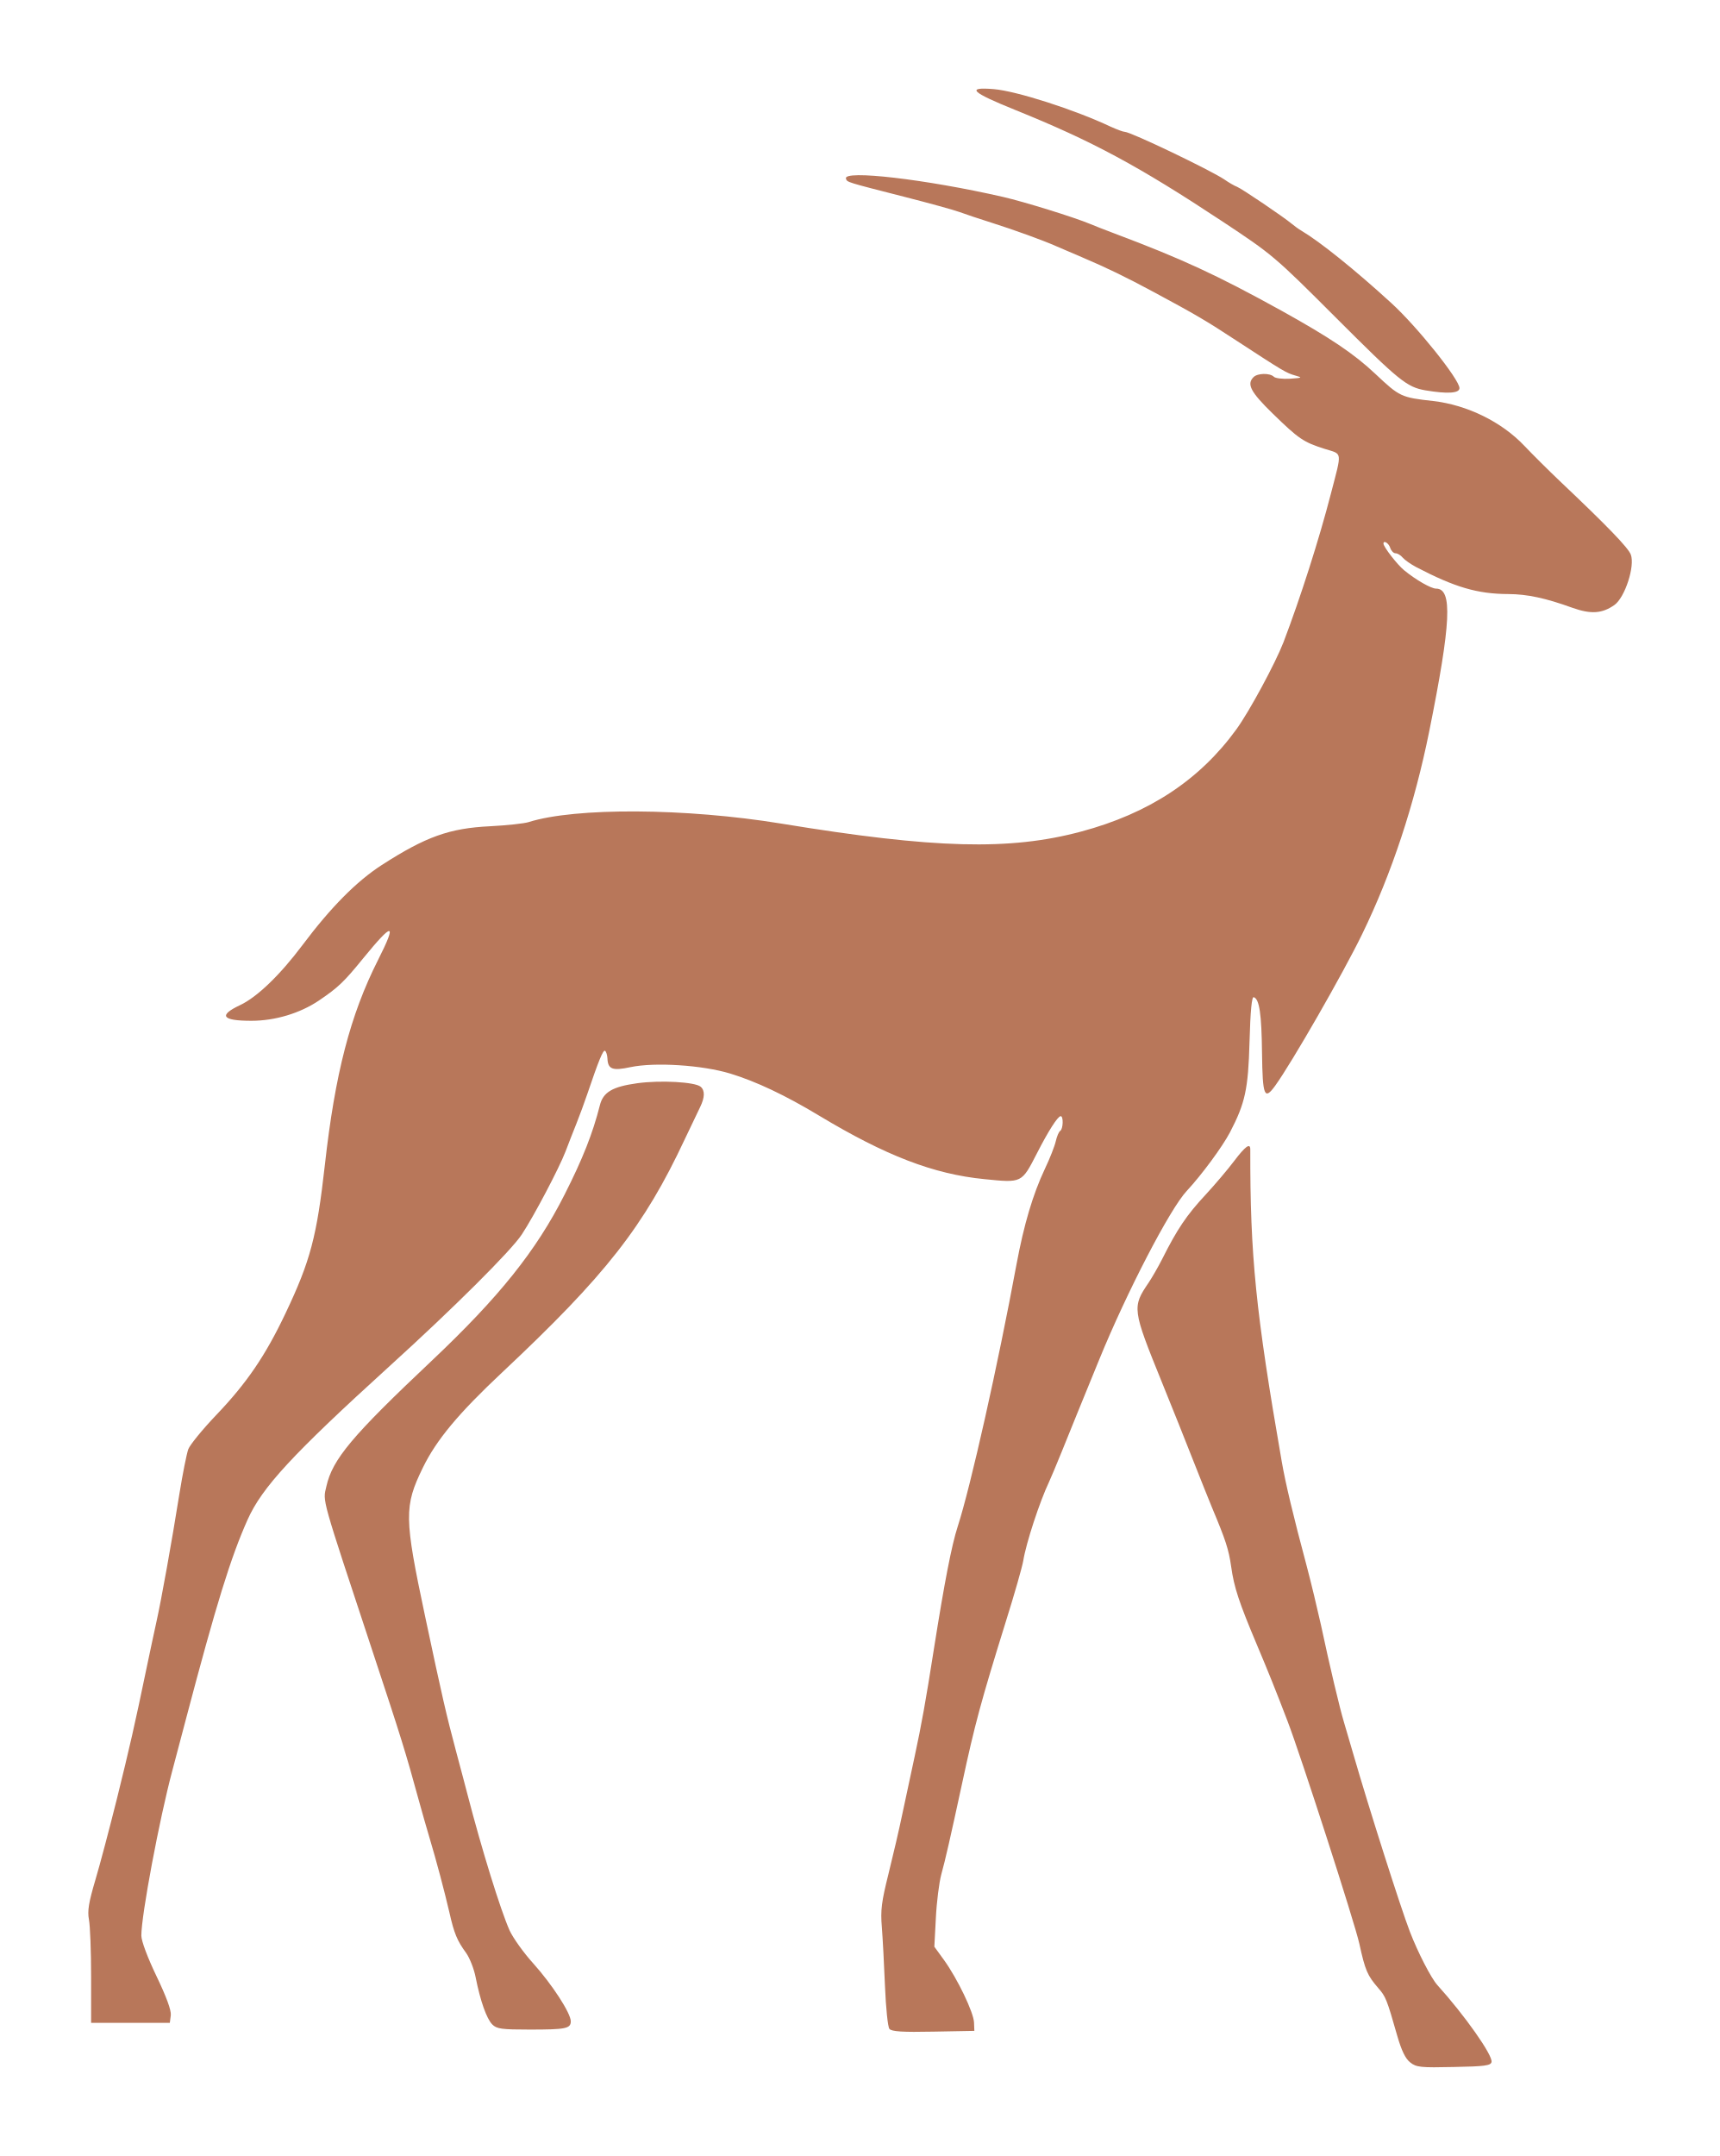
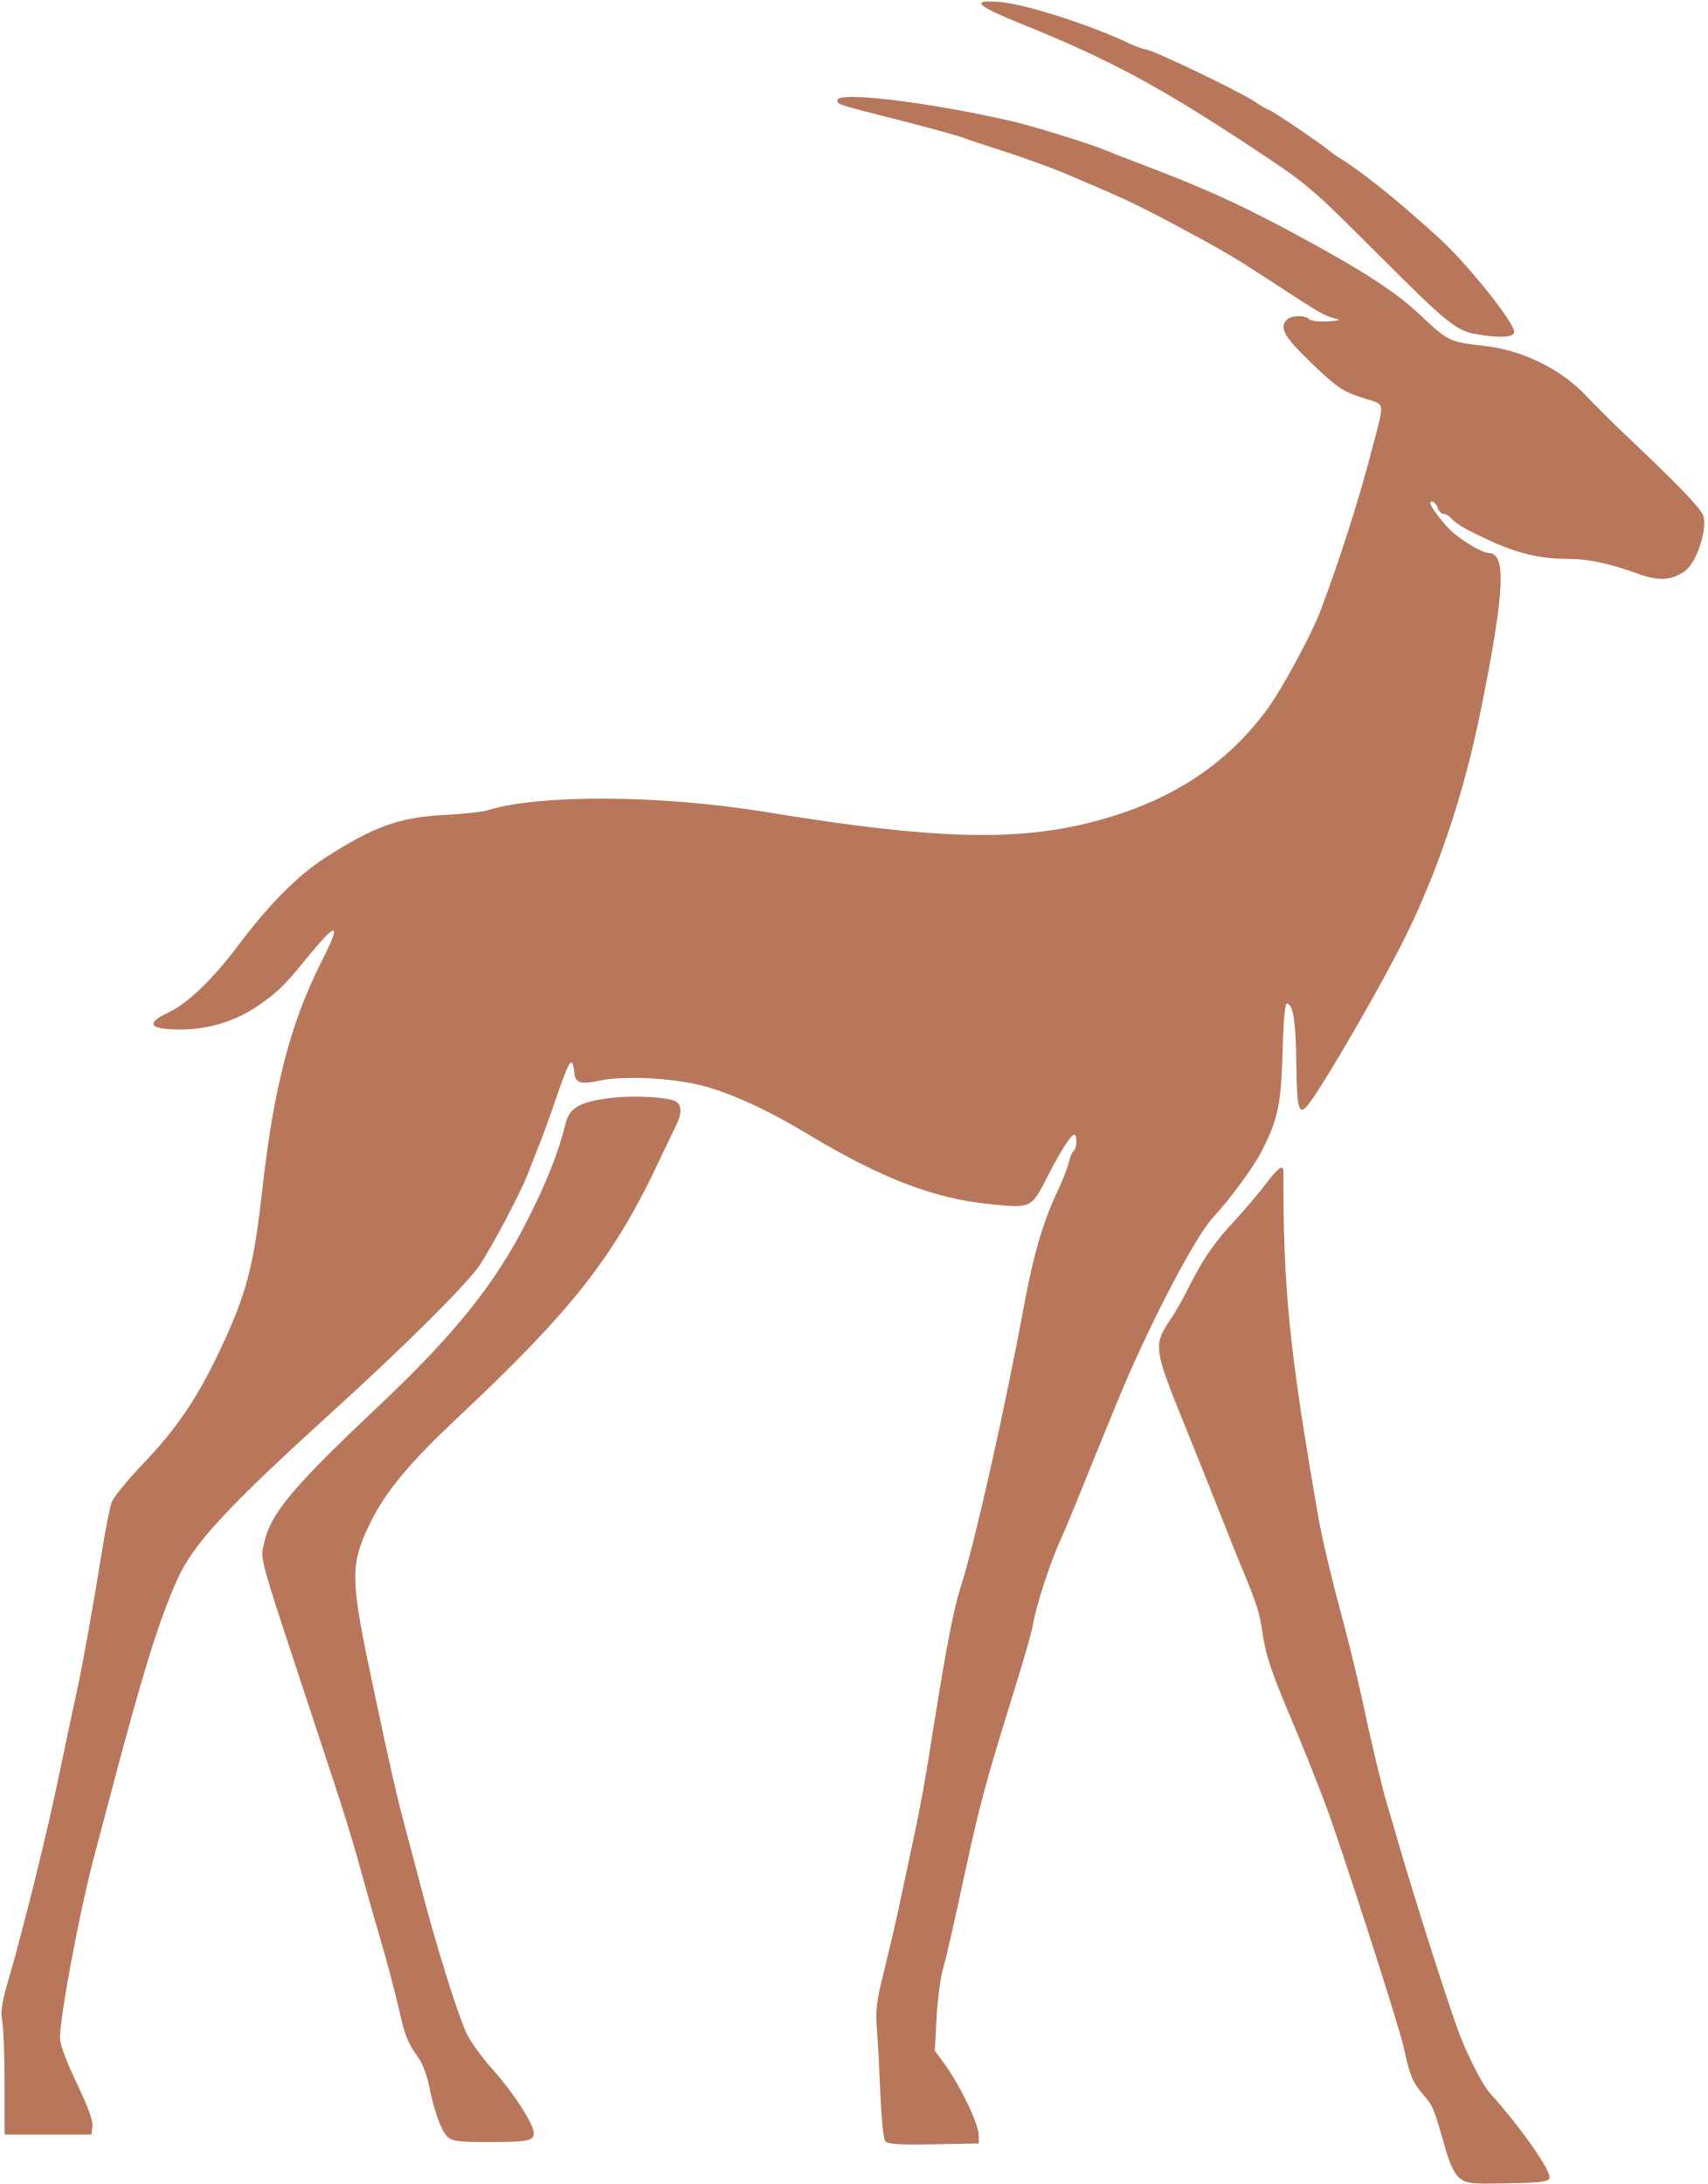
- <svg xmlns="http://www.w3.org/2000/svg" viewBox="0 0 158.2 198.0" width="158" height="198">
-   <g transform="translate(0.00,0.00)">
-     <path fill="#B8775A" fill-rule="evenodd" d="M129.71,189.52C129.27,189.18 128.91,188.43 128.52,187.08C127.55,183.68 127.46,183.47 126.76,182.67C125.77,181.52 125.57,181.07 125.03,178.60C124.62,176.72 119.63,161.26 118.42,158.12C117.36,155.35 116.67,153.63 115.61,151.12C113.95,147.18 113.51,145.85 113.24,143.92C113.01,142.33 112.75,141.53 111.48,138.50C111.22,137.88 110.46,135.97 109.78,134.25C109.11,132.53 107.80,129.27 106.88,127.00C104.14,120.25 104.12,120.07 105.65,117.82C105.97,117.34 106.53,116.37 106.89,115.66C108.28,112.89 109.14,111.61 110.91,109.71C111.76,108.79 112.93,107.41 113.51,106.64C114.54,105.28 115.00,104.94 115.00,105.56C114.98,115.36 115.50,120.49 117.89,134.25C118.23,136.22 118.95,139.26 120.19,143.88C120.59,145.39 121.17,147.81 121.49,149.25C122.30,153.06 123.23,156.96 123.62,158.25C123.81,158.87 124.20,160.22 124.50,161.25C125.88,166.03 128.85,175.36 129.68,177.50C130.42,179.42 131.63,181.77 132.21,182.41C134.73,185.20 137.31,188.86 137.19,189.48C137.13,189.81 136.57,189.89 133.73,189.94C130.67,190.01 130.27,189.97 129.71,189.52ZM81.81,186.44C81.66,186.27 81.48,184.49 81.40,182.50C81.32,180.51 81.19,178.06 81.11,177.06C80.98,175.54 81.08,174.75 81.72,172.19C82.14,170.50 82.71,168.06 82.98,166.75C83.26,165.44 83.77,163.03 84.13,161.38C84.76,158.45 85.14,156.35 85.90,151.50C86.87,145.37 87.53,141.96 88.09,140.24C89.28,136.56 91.78,125.42 93.50,116.12C94.18,112.48 95.00,109.70 96.10,107.37C96.56,106.41 97.01,105.26 97.11,104.81C97.21,104.37 97.39,103.94 97.52,103.86C97.79,103.69 97.83,102.50 97.56,102.51C97.29,102.52 96.42,103.88 95.38,105.92C93.96,108.68 94.02,108.65 90.54,108.30C85.86,107.84 81.46,106.14 75.34,102.46C72.24,100.59 69.53,99.31 67.16,98.59C64.59,97.81 60.23,97.53 58.00,98.00C56.32,98.36 55.91,98.20 55.87,97.18C55.85,96.88 55.76,96.57 55.65,96.50C55.48,96.38 55.07,97.37 54.01,100.50C53.75,101.26 53.31,102.47 53.02,103.19C52.73,103.91 52.28,105.06 52.02,105.75C51.43,107.29 49.12,111.68 48.00,113.38C47.02,114.88 41.68,120.19 35.86,125.47C26.89,133.62 24.10,136.64 22.77,139.62C21.22,143.09 19.89,147.39 17.14,157.81C16.79,159.15 16.21,161.35 15.85,162.69C14.66,167.14 13.00,175.97 13.00,177.86C13.00,178.35 13.57,179.87 14.39,181.58C15.30,183.48 15.76,184.72 15.71,185.18L15.62,185.88L12.00,185.88L8.38,185.88L8.38,181.62C8.38,179.29 8.29,176.93 8.18,176.38C8.03,175.59 8.16,174.81 8.77,172.75C9.20,171.31 10.09,167.93 10.76,165.25C11.92,160.56 12.38,158.56 13.51,153.12C13.80,151.75 14.19,149.89 14.39,149.00C14.84,146.98 15.79,141.70 16.50,137.25C16.80,135.39 17.17,133.54 17.32,133.13C17.48,132.72 18.63,131.31 19.88,130.00C22.69,127.06 24.41,124.54 26.26,120.64C28.55,115.82 29.14,113.59 29.88,107.00C30.82,98.60 32.21,93.22 34.77,88.15C36.54,84.65 36.17,84.61 33.41,87.99C31.64,90.17 31.10,90.68 29.33,91.88C27.59,93.05 25.30,93.74 23.12,93.74C20.42,93.74 20.06,93.25 22.08,92.30C23.65,91.56 25.74,89.55 27.82,86.78C30.43,83.30 32.80,80.91 35.11,79.42C39.16,76.81 41.34,76.03 45.09,75.85C46.62,75.77 48.21,75.60 48.62,75.47C52.90,74.11 63.09,74.17 71.88,75.61C85.95,77.92 92.88,78.10 99.44,76.34C105.68,74.67 110.34,71.60 113.72,66.94C114.92,65.29 117.30,60.87 118.05,58.94C119.62,54.82 121.34,49.44 122.42,45.25C123.45,41.28 123.50,41.67 121.84,41.15C119.89,40.53 119.46,40.24 117.06,37.90C115.02,35.91 114.65,35.20 115.30,34.55C115.67,34.18 116.81,34.16 117.17,34.52C117.31,34.66 117.98,34.74 118.65,34.70C119.79,34.62 119.83,34.60 119.12,34.40C118.31,34.17 118.04,34.01 113.75,31.21C110.90,29.34 109.97,28.80 106.12,26.73C103.52,25.33 101.80,24.50 99.50,23.52C98.47,23.08 97.40,22.62 97.12,22.50C96.00,22.00 93.25,21.00 91.25,20.37C90.08,20.00 88.73,19.55 88.25,19.37C87.77,19.19 85.52,18.57 83.25,17.99C77.81,16.60 77.92,16.64 77.81,16.30C77.53,15.47 85.17,16.36 92.25,17.98C94.21,18.43 98.79,19.85 100.25,20.46C100.59,20.61 101.61,21.00 102.50,21.34C108.75,23.69 111.92,25.16 117.88,28.45C122.34,30.93 124.54,32.40 126.51,34.26C128.74,36.36 128.87,36.42 131.82,36.75C134.95,37.11 138.13,38.67 140.21,40.87C140.99,41.69 142.46,43.15 143.48,44.12C147.79,48.20 149.76,50.23 150.00,50.87C150.40,51.93 149.46,54.81 148.50,55.50C147.37,56.30 146.33,56.37 144.62,55.76C142.16,54.87 140.47,54.51 138.75,54.50C135.89,54.49 133.82,53.88 130.24,52.01C129.75,51.75 129.20,51.36 129.02,51.15C128.84,50.93 128.54,50.75 128.36,50.75C128.18,50.75 127.96,50.53 127.87,50.25C127.74,49.82 127.25,49.52 127.25,49.86C127.25,50.16 128.52,51.80 129.16,52.32C130.22,53.19 131.63,54.00 132.09,54.00C133.62,54.00 133.47,57.14 131.46,67.12C130.10,73.85 128.02,80.16 125.30,85.75C123.54,89.38 118.81,97.61 117.29,99.71C116.30,101.08 116.13,100.67 116.08,96.73C116.04,93.12 115.84,91.74 115.32,91.57C115.14,91.50 115.01,92.79 114.93,95.68C114.81,100.04 114.53,101.31 113.13,104.00C112.43,105.33 110.52,107.92 109.16,109.38C107.62,111.01 103.62,118.73 101.11,124.88C100.33,126.80 99.43,128.99 99.12,129.75C98.81,130.51 98.15,132.14 97.65,133.38C97.15,134.61 96.63,135.85 96.50,136.12C95.63,137.95 94.38,141.76 94.12,143.38C94.03,143.93 93.31,146.46 92.51,149.00C90.21,156.40 89.67,158.40 88.49,163.88C87.40,168.92 86.95,170.90 86.58,172.23C86.38,172.98 86.15,174.78 86.08,176.23L85.94,178.88L86.84,180.12C88.07,181.83 89.55,184.91 89.59,185.85L89.62,186.62L85.85,186.69C83.01,186.75 82.01,186.68 81.81,186.44ZM45.28,186.03C44.76,185.51 44.18,183.87 43.75,181.70C43.60,180.92 43.20,179.91 42.87,179.45C42.05,178.33 41.77,177.66 41.34,175.75C40.89,173.81 40.13,170.94 39.51,168.88C39.26,168.05 38.81,166.47 38.51,165.38C37.33,161.06 36.88,159.61 34.36,152.00C29.46,137.17 29.69,138.00 30.02,136.55C30.58,134.06 32.35,131.94 39.72,124.99C45.91,119.14 49.31,114.90 51.92,109.74C53.60,106.43 54.52,104.09 55.17,101.53C55.47,100.30 56.32,99.80 58.62,99.48C60.74,99.19 63.91,99.36 64.44,99.80C64.85,100.14 64.83,100.79 64.40,101.67C64.21,102.06 63.57,103.39 62.99,104.62C59.23,112.65 55.73,117.12 46.18,126.08C42.16,129.85 40.13,132.29 38.89,134.84C37.16,138.39 37.17,139.41 39.10,148.50C40.67,155.90 41.06,157.58 41.94,160.88C42.42,162.66 42.89,164.46 43.00,164.88C44.30,169.90 46.03,175.49 46.87,177.38C47.18,178.06 48.16,179.44 49.06,180.43C50.79,182.36 52.50,184.99 52.50,185.74C52.50,186.41 52.03,186.50 48.73,186.50C46.15,186.50 45.69,186.44 45.28,186.03ZM131.12,35.77C129.39,35.47 128.69,34.90 122.84,29.05C117.22,23.43 117.05,23.29 112.38,20.20C104.72,15.14 100.45,12.84 93.39,9.99C89.33,8.35 88.82,7.86 91.40,8.07C93.48,8.24 98.85,9.96 102.15,11.52C102.72,11.78 103.31,12.00 103.46,12.00C104.00,12.00 111.32,15.51 112.62,16.38C113.03,16.67 113.56,16.97 113.78,17.05C114.22,17.22 118.10,19.85 118.81,20.45C119.06,20.66 119.46,20.95 119.72,21.10C121.38,22.08 124.64,24.69 127.97,27.74C130.34,29.90 134.23,34.76 134.24,35.56C134.25,36.04 133.14,36.11 131.12,35.77Z" />
-   </g>
+ <svg xmlns="http://www.w3.org/2000/svg" viewBox="8.0 7.9 142.4 182.1">
+   <path fill="#B8775A" fill-rule="evenodd" d="M129.71,189.52C129.27,189.18 128.91,188.43 128.52,187.08C127.55,183.68 127.46,183.47 126.76,182.67C125.77,181.52 125.57,181.07 125.03,178.60C124.62,176.72 119.63,161.26 118.42,158.12C117.36,155.35 116.67,153.63 115.61,151.12C113.95,147.18 113.51,145.85 113.24,143.92C113.01,142.33 112.75,141.53 111.48,138.50C111.22,137.88 110.46,135.97 109.78,134.25C109.11,132.53 107.80,129.27 106.88,127.00C104.14,120.25 104.12,120.07 105.65,117.82C105.97,117.34 106.53,116.37 106.89,115.66C108.28,112.89 109.14,111.61 110.91,109.71C111.76,108.79 112.93,107.41 113.51,106.64C114.54,105.28 115.00,104.94 115.00,105.56C114.98,115.36 115.50,120.49 117.89,134.25C118.23,136.22 118.95,139.26 120.19,143.88C120.59,145.39 121.17,147.81 121.49,149.25C122.30,153.06 123.23,156.96 123.62,158.25C123.81,158.87 124.20,160.22 124.50,161.25C125.88,166.03 128.85,175.36 129.68,177.50C130.42,179.42 131.63,181.77 132.21,182.41C134.73,185.20 137.31,188.86 137.19,189.48C137.13,189.81 136.57,189.89 133.73,189.94C130.67,190.01 130.27,189.97 129.71,189.52ZM81.81,186.44C81.66,186.27 81.48,184.49 81.40,182.50C81.32,180.51 81.19,178.06 81.11,177.06C80.98,175.54 81.08,174.75 81.72,172.19C82.14,170.50 82.71,168.06 82.98,166.75C83.26,165.44 83.77,163.03 84.13,161.38C84.76,158.45 85.14,156.35 85.90,151.50C86.87,145.37 87.53,141.96 88.09,140.24C89.28,136.56 91.78,125.42 93.50,116.12C94.18,112.48 95.00,109.70 96.10,107.37C96.56,106.41 97.01,105.26 97.11,104.81C97.21,104.37 97.39,103.94 97.52,103.86C97.79,103.69 97.83,102.50 97.56,102.51C97.29,102.52 96.42,103.88 95.38,105.92C93.96,108.68 94.02,108.65 90.54,108.30C85.86,107.84 81.46,106.14 75.34,102.46C72.24,100.59 69.53,99.31 67.16,98.59C64.59,97.81 60.23,97.53 58.00,98.00C56.32,98.36 55.91,98.20 55.87,97.18C55.85,96.88 55.76,96.57 55.65,96.50C55.48,96.38 55.07,97.37 54.01,100.50C53.75,101.26 53.31,102.47 53.02,103.19C52.73,103.91 52.28,105.06 52.02,105.75C51.43,107.29 49.12,111.68 48.00,113.38C47.02,114.88 41.68,120.19 35.86,125.47C26.89,133.62 24.10,136.64 22.77,139.62C21.22,143.09 19.89,147.39 17.14,157.81C16.79,159.15 16.21,161.35 15.85,162.69C14.66,167.14 13.00,175.97 13.00,177.86C13.00,178.35 13.57,179.87 14.39,181.58C15.30,183.48 15.76,184.72 15.71,185.18L15.62,185.88L12.00,185.88L8.38,185.88L8.38,181.62C8.38,179.29 8.29,176.93 8.18,176.38C8.03,175.59 8.16,174.81 8.77,172.75C9.20,171.31 10.09,167.93 10.76,165.25C11.92,160.56 12.38,158.56 13.51,153.12C13.80,151.75 14.19,149.89 14.39,149.00C14.84,146.98 15.79,141.70 16.50,137.25C16.80,135.39 17.17,133.54 17.32,133.13C17.48,132.72 18.63,131.31 19.88,130.00C22.69,127.06 24.41,124.54 26.26,120.64C28.55,115.82 29.14,113.59 29.88,107.00C30.82,98.60 32.21,93.22 34.77,88.15C36.54,84.65 36.17,84.61 33.41,87.99C31.64,90.17 31.10,90.68 29.33,91.88C27.59,93.05 25.30,93.74 23.12,93.74C20.42,93.74 20.06,93.25 22.08,92.30C23.65,91.56 25.74,89.55 27.82,86.78C30.43,83.30 32.80,80.91 35.11,79.42C39.16,76.81 41.34,76.03 45.09,75.85C46.62,75.77 48.21,75.60 48.62,75.47C52.90,74.11 63.09,74.17 71.88,75.61C85.95,77.92 92.88,78.10 99.44,76.34C105.68,74.67 110.34,71.60 113.72,66.94C114.92,65.29 117.30,60.87 118.05,58.94C119.62,54.82 121.34,49.44 122.42,45.25C123.45,41.28 123.50,41.67 121.84,41.15C119.89,40.53 119.46,40.24 117.06,37.90C115.02,35.91 114.65,35.20 115.30,34.55C115.67,34.18 116.81,34.16 117.17,34.52C117.31,34.66 117.98,34.74 118.65,34.70C119.79,34.62 119.83,34.60 119.12,34.40C118.31,34.17 118.04,34.01 113.75,31.21C110.90,29.34 109.97,28.80 106.12,26.73C103.52,25.33 101.80,24.50 99.50,23.52C98.47,23.08 97.40,22.62 97.12,22.50C96.00,22.00 93.25,21.00 91.25,20.37C90.08,20.00 88.73,19.55 88.25,19.37C87.77,19.19 85.52,18.57 83.25,17.99C77.81,16.60 77.92,16.64 77.81,16.30C77.53,15.47 85.17,16.36 92.25,17.98C94.21,18.43 98.79,19.85 100.25,20.46C100.59,20.61 101.61,21.00 102.50,21.34C108.75,23.69 111.92,25.16 117.88,28.45C122.34,30.93 124.54,32.40 126.51,34.26C128.74,36.36 128.87,36.42 131.82,36.75C134.95,37.11 138.13,38.67 140.21,40.87C140.99,41.69 142.46,43.15 143.48,44.12C147.79,48.20 149.76,50.23 150.00,50.87C150.40,51.93 149.46,54.81 148.50,55.50C147.37,56.30 146.33,56.37 144.62,55.76C142.16,54.87 140.47,54.51 138.75,54.50C135.89,54.49 133.82,53.88 130.24,52.01C129.75,51.75 129.20,51.36 129.02,51.15C128.84,50.93 128.54,50.75 128.36,50.75C128.18,50.75 127.96,50.53 127.87,50.25C127.74,49.82 127.25,49.52 127.25,49.86C127.25,50.16 128.52,51.80 129.16,52.32C130.22,53.19 131.63,54.00 132.09,54.00C133.62,54.00 133.47,57.14 131.46,67.12C130.10,73.85 128.02,80.16 125.30,85.75C123.54,89.38 118.81,97.61 117.29,99.71C116.30,101.08 116.13,100.67 116.08,96.73C116.04,93.12 115.84,91.74 115.32,91.57C115.14,91.50 115.01,92.79 114.93,95.68C114.81,100.04 114.53,101.31 113.13,104.00C112.43,105.33 110.52,107.92 109.16,109.38C107.62,111.01 103.62,118.73 101.11,124.88C100.33,126.80 99.43,128.99 99.12,129.75C98.81,130.51 98.15,132.14 97.65,133.38C97.15,134.61 96.63,135.85 96.50,136.12C95.63,137.95 94.38,141.76 94.12,143.38C94.03,143.93 93.31,146.46 92.51,149.00C90.21,156.40 89.67,158.40 88.49,163.88C87.40,168.92 86.95,170.90 86.58,172.23C86.38,172.98 86.15,174.78 86.08,176.23L85.94,178.88L86.84,180.12C88.07,181.83 89.55,184.91 89.59,185.85L89.62,186.62L85.85,186.69C83.01,186.75 82.01,186.68 81.81,186.44ZM45.28,186.03C44.76,185.51 44.18,183.87 43.75,181.70C43.60,180.92 43.20,179.91 42.87,179.45C42.05,178.33 41.77,177.66 41.34,175.75C40.89,173.81 40.13,170.94 39.51,168.88C39.26,168.05 38.81,166.47 38.51,165.38C37.33,161.06 36.88,159.61 34.36,152.00C29.46,137.17 29.69,138.00 30.02,136.55C30.58,134.06 32.35,131.94 39.72,124.99C45.91,119.14 49.31,114.90 51.92,109.74C53.60,106.43 54.52,104.09 55.17,101.53C55.47,100.30 56.32,99.80 58.62,99.48C60.74,99.19 63.91,99.36 64.44,99.80C64.85,100.14 64.83,100.79 64.40,101.67C64.21,102.06 63.57,103.39 62.99,104.62C59.23,112.65 55.73,117.12 46.18,126.08C42.16,129.85 40.13,132.29 38.89,134.84C37.16,138.39 37.17,139.41 39.10,148.50C40.67,155.90 41.06,157.58 41.94,160.88C42.42,162.66 42.89,164.46 43.00,164.88C44.30,169.90 46.03,175.49 46.87,177.38C47.18,178.06 48.16,179.44 49.06,180.43C50.79,182.36 52.50,184.99 52.50,185.74C52.50,186.41 52.03,186.50 48.73,186.50C46.15,186.50 45.69,186.44 45.28,186.03ZM131.12,35.77C129.39,35.47 128.69,34.90 122.84,29.05C117.22,23.43 117.05,23.29 112.38,20.20C104.72,15.14 100.45,12.84 93.39,9.99C89.33,8.35 88.82,7.86 91.40,8.07C93.48,8.24 98.85,9.96 102.15,11.52C102.72,11.78 103.31,12.00 103.46,12.00C104.00,12.00 111.32,15.51 112.62,16.38C113.03,16.67 113.56,16.97 113.78,17.05C114.22,17.22 118.10,19.85 118.81,20.45C119.06,20.66 119.46,20.95 119.72,21.10C121.38,22.08 124.64,24.69 127.97,27.74C130.34,29.90 134.23,34.76 134.24,35.56C134.25,36.04 133.14,36.11 131.12,35.77Z" />
</svg>
